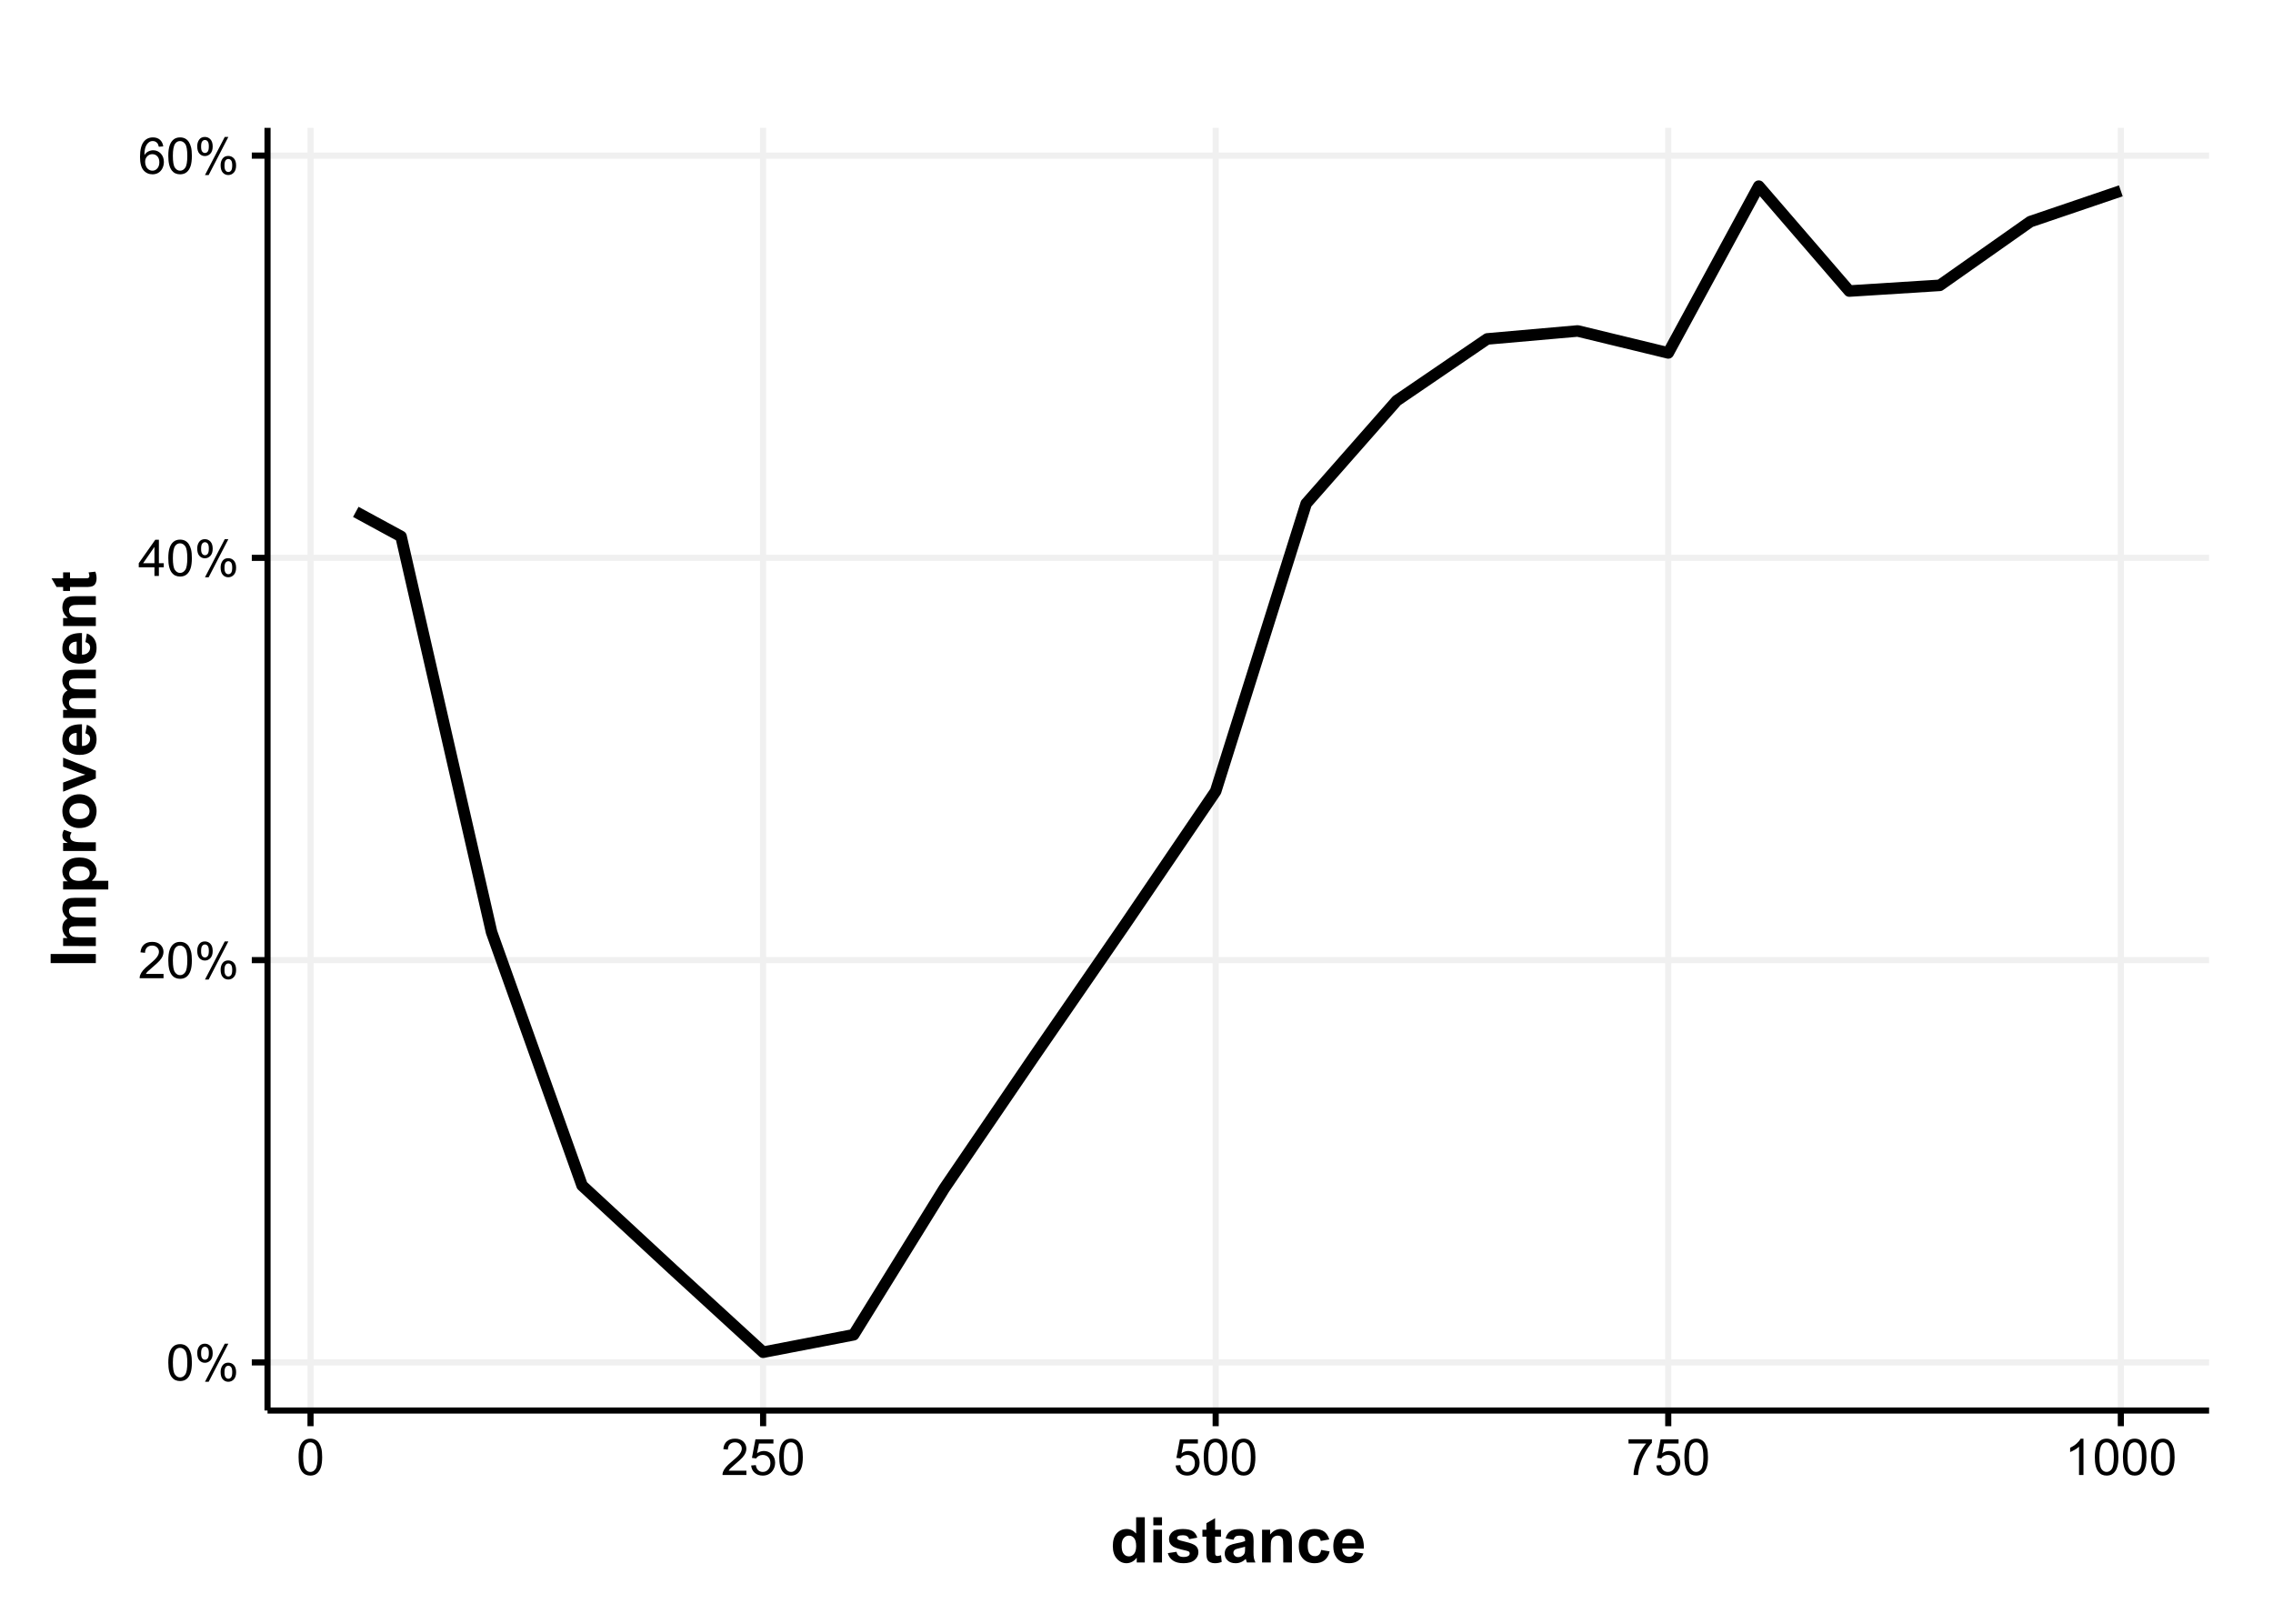
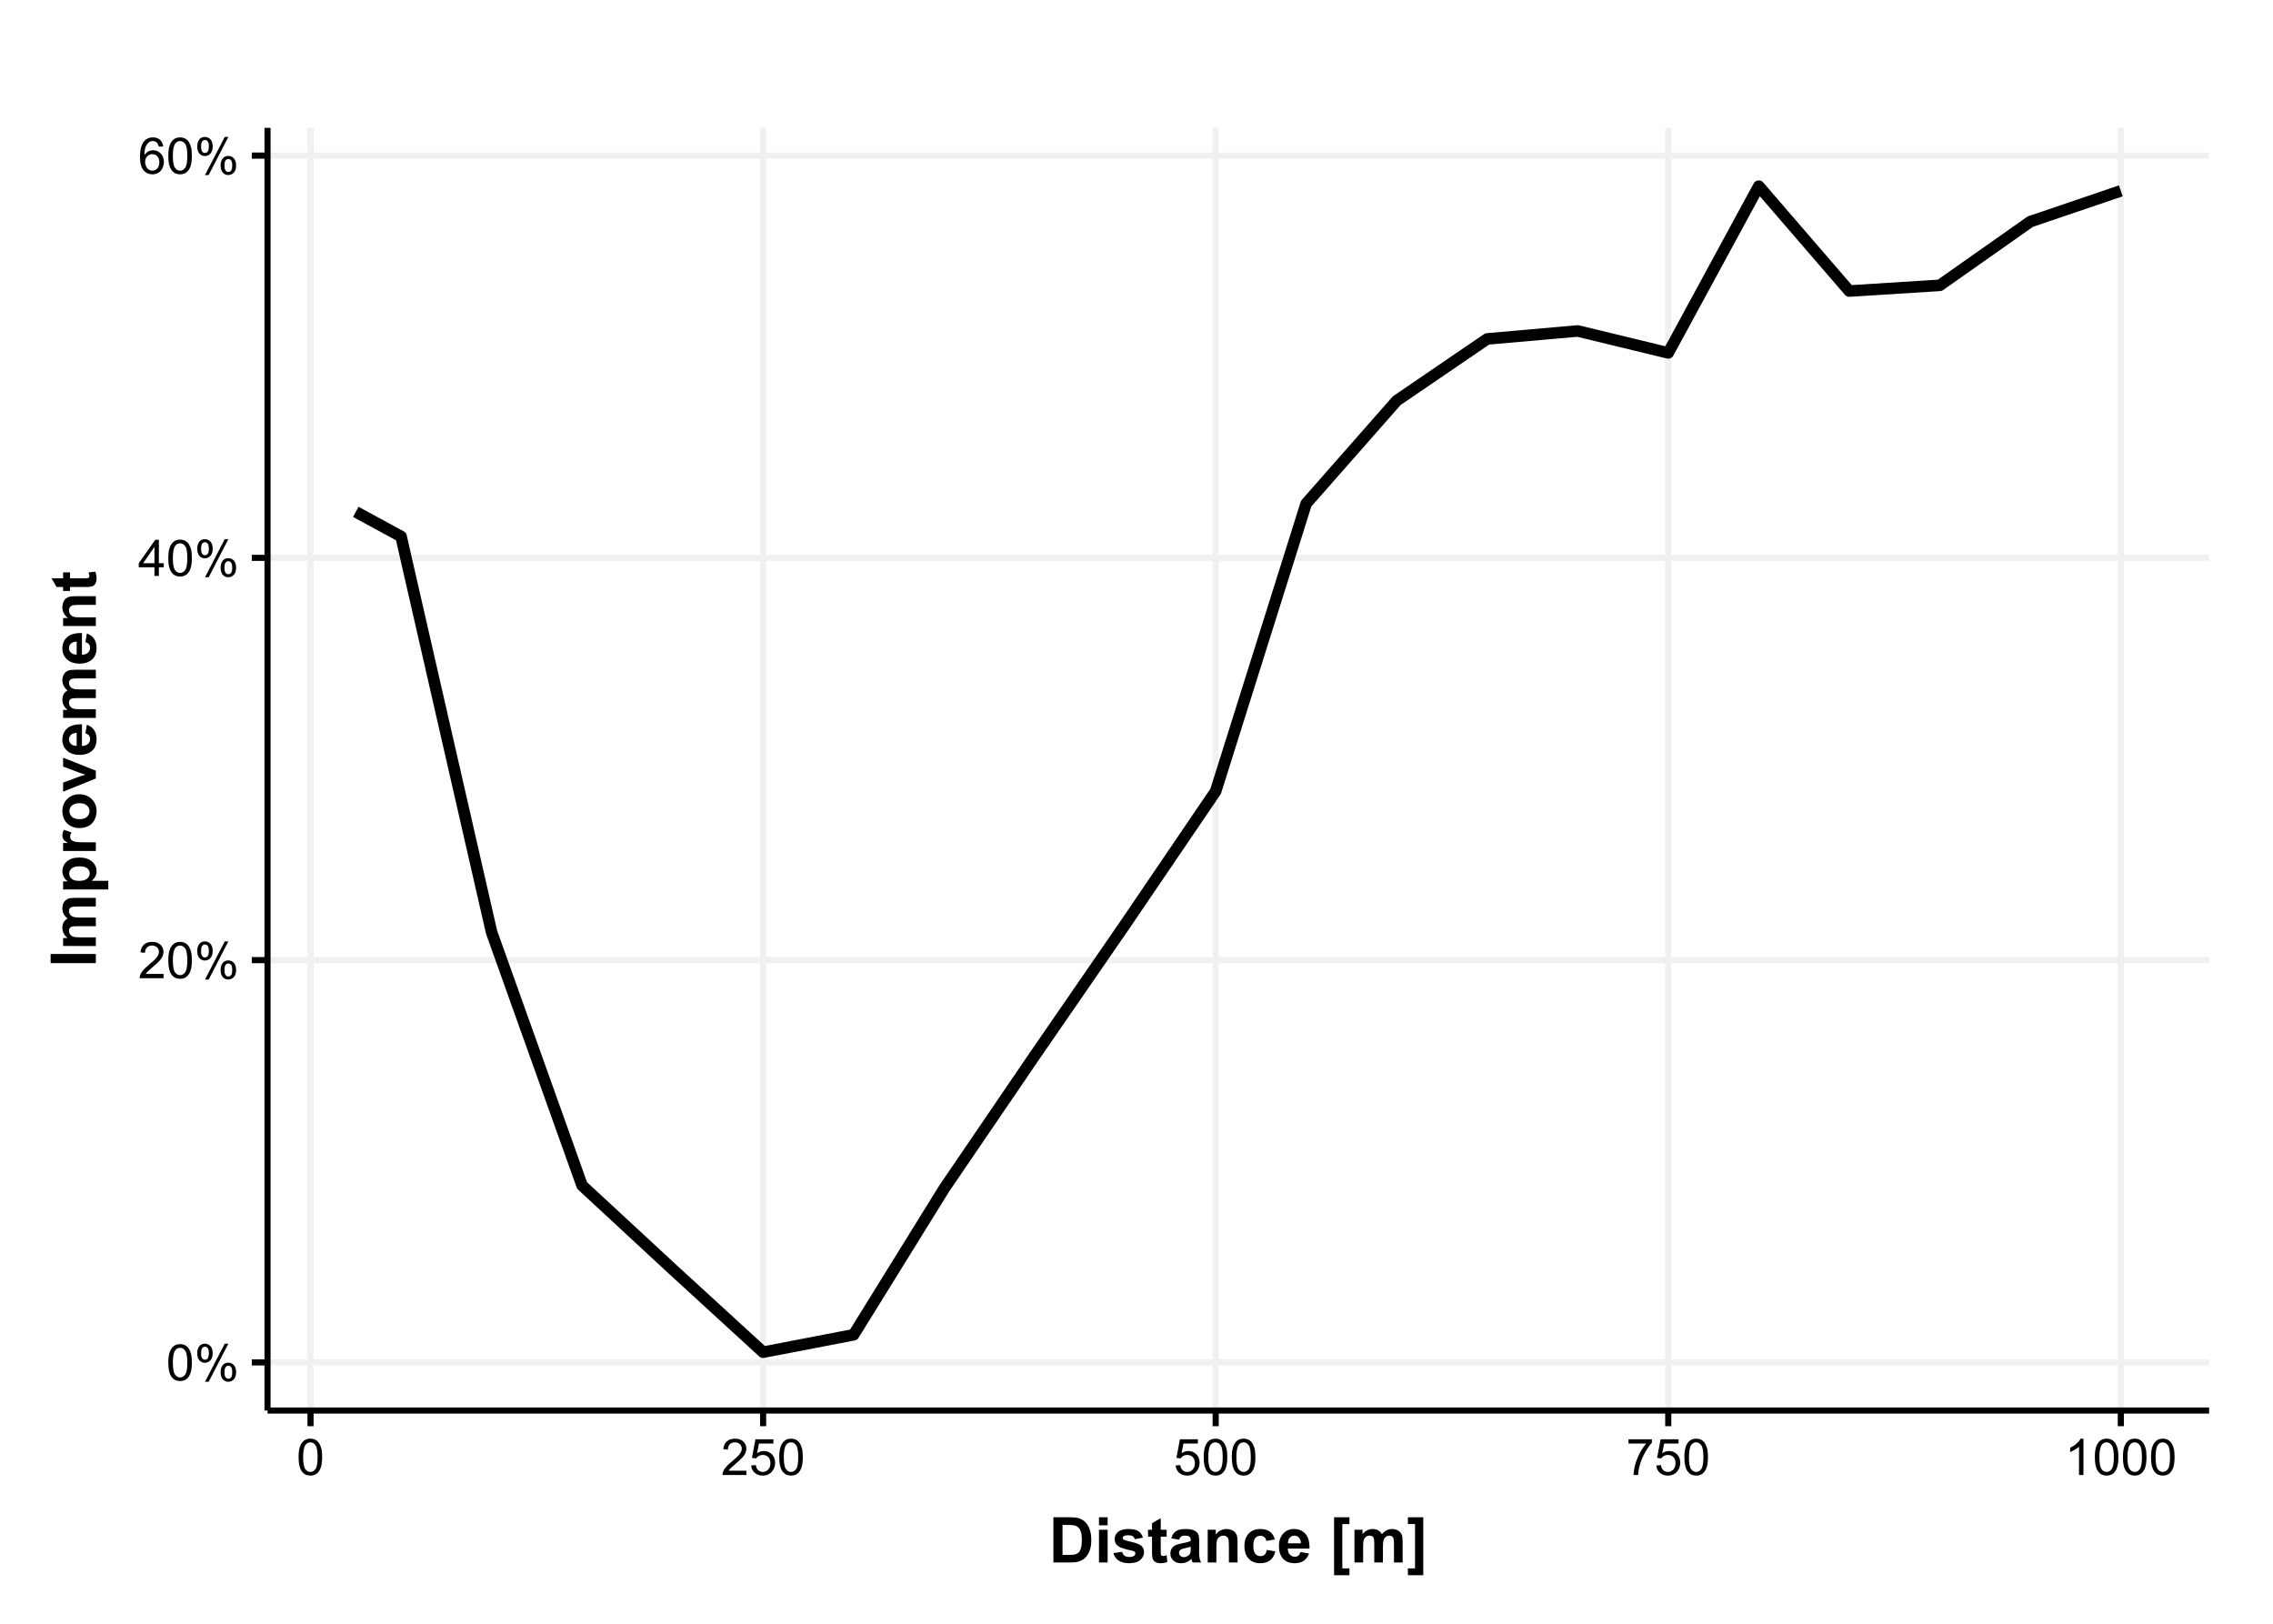
<svg xmlns="http://www.w3.org/2000/svg" xmlns:xlink="http://www.w3.org/1999/xlink" width="504pt" height="360pt" viewBox="0 0 504 360" version="1.1">
  <defs>
    <g>
      <symbol overflow="visible" id="glyph0-0">
        <path style="stroke:none;" d="M 1.398 0 L 1.398 -7 L 7 -7 L 7 0 Z M 1.574 -0.176 L 6.824 -0.176 L 6.824 -6.824 L 1.574 -6.824 Z M 1.574 -0.176 " />
      </symbol>
      <symbol overflow="visible" id="glyph0-1">
        <path style="stroke:none;" d="M 0.465 -3.953 C 0.461 -4.898 0.559 -5.66 0.758 -6.242 C 0.949 -6.816 1.238 -7.262 1.625 -7.578 C 2.008 -7.891 2.492 -8.051 3.078 -8.051 C 3.504 -8.051 3.883 -7.961 4.211 -7.789 C 4.535 -7.613 4.805 -7.363 5.016 -7.039 C 5.227 -6.711 5.391 -6.316 5.512 -5.848 C 5.629 -5.379 5.688 -4.746 5.691 -3.953 C 5.688 -3.012 5.594 -2.254 5.402 -1.676 C 5.207 -1.098 4.918 -0.648 4.535 -0.336 C 4.152 -0.02 3.664 0.133 3.078 0.137 C 2.301 0.133 1.695 -0.141 1.258 -0.695 C 0.727 -1.359 0.461 -2.445 0.465 -3.953 Z M 1.477 -3.953 C 1.477 -2.637 1.629 -1.762 1.938 -1.324 C 2.246 -0.887 2.625 -0.668 3.078 -0.672 C 3.527 -0.668 3.91 -0.887 4.219 -1.328 C 4.523 -1.762 4.676 -2.637 4.68 -3.953 C 4.676 -5.27 4.523 -6.145 4.219 -6.582 C 3.91 -7.012 3.523 -7.23 3.066 -7.234 C 2.613 -7.23 2.254 -7.039 1.984 -6.66 C 1.645 -6.172 1.477 -5.27 1.477 -3.953 Z M 1.477 -3.953 " />
      </symbol>
      <symbol overflow="visible" id="glyph0-2">
        <path style="stroke:none;" d="M 0.652 -6.094 C 0.648 -6.664 0.793 -7.148 1.082 -7.551 C 1.367 -7.949 1.785 -8.148 2.336 -8.152 C 2.836 -8.148 3.25 -7.969 3.582 -7.613 C 3.91 -7.254 4.078 -6.727 4.078 -6.031 C 4.078 -5.352 3.91 -4.832 3.578 -4.465 C 3.242 -4.098 2.832 -3.914 2.348 -3.914 C 1.859 -3.914 1.453 -4.094 1.133 -4.457 C 0.809 -4.816 0.648 -5.363 0.652 -6.094 Z M 2.363 -7.477 C 2.113 -7.477 1.91 -7.367 1.75 -7.156 C 1.586 -6.941 1.504 -6.555 1.508 -5.992 C 1.504 -5.477 1.586 -5.113 1.754 -4.906 C 1.914 -4.695 2.117 -4.594 2.363 -4.594 C 2.605 -4.594 2.812 -4.699 2.977 -4.91 C 3.141 -5.121 3.223 -5.508 3.223 -6.07 C 3.223 -6.586 3.141 -6.949 2.977 -7.16 C 2.812 -7.371 2.605 -7.477 2.363 -7.477 Z M 2.367 0.297 L 6.754 -8.152 L 7.551 -8.152 L 3.184 0.297 Z M 5.836 -1.883 C 5.836 -2.453 5.977 -2.941 6.266 -3.344 C 6.551 -3.738 6.973 -3.938 7.523 -3.941 C 8.027 -3.938 8.441 -3.758 8.773 -3.402 C 9.102 -3.043 9.27 -2.516 9.27 -1.82 C 9.27 -1.141 9.102 -0.617 8.77 -0.254 C 8.434 0.113 8.02 0.293 7.531 0.297 C 7.043 0.293 6.641 0.113 6.32 -0.246 C 5.996 -0.609 5.836 -1.152 5.836 -1.883 Z M 7.551 -3.266 C 7.301 -3.262 7.098 -3.156 6.938 -2.945 C 6.773 -2.73 6.691 -2.344 6.695 -1.781 C 6.691 -1.27 6.773 -0.906 6.941 -0.699 C 7.102 -0.484 7.305 -0.379 7.547 -0.383 C 7.797 -0.379 8.004 -0.484 8.168 -0.699 C 8.328 -0.906 8.406 -1.293 8.41 -1.859 C 8.406 -2.375 8.324 -2.738 8.164 -2.949 C 7.996 -3.156 7.793 -3.262 7.551 -3.266 Z M 7.551 -3.266 " />
      </symbol>
      <symbol overflow="visible" id="glyph0-3">
        <path style="stroke:none;" d="M 5.637 -0.945 L 5.637 0 L 0.34 0 C 0.332 -0.234 0.367 -0.461 0.453 -0.684 C 0.586 -1.043 0.805 -1.398 1.102 -1.75 C 1.398 -2.098 1.828 -2.504 2.391 -2.965 C 3.258 -3.676 3.844 -4.238 4.156 -4.66 C 4.461 -5.074 4.617 -5.473 4.617 -5.848 C 4.617 -6.234 4.477 -6.562 4.195 -6.832 C 3.914 -7.098 3.551 -7.23 3.105 -7.234 C 2.629 -7.23 2.25 -7.09 1.969 -6.809 C 1.684 -6.523 1.539 -6.129 1.535 -5.629 L 0.523 -5.73 C 0.59 -6.484 0.852 -7.059 1.305 -7.457 C 1.754 -7.852 2.363 -8.051 3.129 -8.051 C 3.895 -8.051 4.5 -7.836 4.953 -7.41 C 5.398 -6.98 5.625 -6.453 5.629 -5.824 C 5.625 -5.504 5.559 -5.188 5.43 -4.879 C 5.297 -4.566 5.078 -4.238 4.777 -3.898 C 4.469 -3.555 3.965 -3.086 3.258 -2.488 C 2.668 -1.992 2.289 -1.656 2.121 -1.48 C 1.953 -1.301 1.812 -1.121 1.707 -0.945 Z M 5.637 -0.945 " />
      </symbol>
      <symbol overflow="visible" id="glyph0-4">
        <path style="stroke:none;" d="M 3.621 0 L 3.621 -1.918 L 0.141 -1.918 L 0.141 -2.82 L 3.801 -8.016 L 4.605 -8.016 L 4.605 -2.82 L 5.688 -2.82 L 5.688 -1.918 L 4.605 -1.918 L 4.605 0 Z M 3.621 -2.82 L 3.621 -6.438 L 1.109 -2.82 Z M 3.621 -2.82 " />
      </symbol>
      <symbol overflow="visible" id="glyph0-5">
        <path style="stroke:none;" d="M 5.574 -6.055 L 4.594 -5.977 C 4.504 -6.363 4.379 -6.645 4.223 -6.82 C 3.953 -7.102 3.625 -7.242 3.238 -7.242 C 2.922 -7.242 2.645 -7.152 2.41 -6.977 C 2.098 -6.75 1.855 -6.422 1.676 -5.988 C 1.496 -5.551 1.402 -4.93 1.398 -4.133 C 1.633 -4.492 1.922 -4.762 2.27 -4.938 C 2.609 -5.109 2.969 -5.195 3.348 -5.199 C 4 -5.195 4.559 -4.953 5.023 -4.473 C 5.48 -3.988 5.711 -3.367 5.715 -2.602 C 5.711 -2.098 5.602 -1.629 5.387 -1.199 C 5.168 -0.766 4.871 -0.434 4.492 -0.207 C 4.113 0.023 3.684 0.133 3.203 0.137 C 2.379 0.133 1.711 -0.164 1.195 -0.766 C 0.68 -1.367 0.422 -2.363 0.422 -3.75 C 0.422 -5.297 0.707 -6.422 1.281 -7.133 C 1.777 -7.742 2.449 -8.051 3.297 -8.051 C 3.926 -8.051 4.441 -7.871 4.848 -7.52 C 5.246 -7.16 5.488 -6.672 5.574 -6.055 Z M 1.555 -2.598 C 1.551 -2.254 1.625 -1.93 1.77 -1.625 C 1.91 -1.312 2.109 -1.078 2.371 -0.914 C 2.629 -0.75 2.902 -0.668 3.188 -0.672 C 3.602 -0.668 3.957 -0.836 4.258 -1.176 C 4.555 -1.508 4.703 -1.965 4.707 -2.543 C 4.703 -3.098 4.559 -3.531 4.266 -3.852 C 3.969 -4.168 3.594 -4.328 3.148 -4.332 C 2.703 -4.328 2.328 -4.168 2.02 -3.852 C 1.707 -3.531 1.551 -3.113 1.555 -2.598 Z M 1.555 -2.598 " />
      </symbol>
      <symbol overflow="visible" id="glyph0-6">
        <path style="stroke:none;" d="M 0.465 -2.102 L 1.5 -2.188 C 1.574 -1.68 1.75 -1.301 2.031 -1.051 C 2.309 -0.793 2.645 -0.668 3.039 -0.672 C 3.512 -0.668 3.914 -0.848 4.242 -1.207 C 4.57 -1.566 4.734 -2.039 4.734 -2.629 C 4.734 -3.188 4.574 -3.629 4.262 -3.957 C 3.941 -4.277 3.531 -4.441 3.023 -4.445 C 2.703 -4.441 2.414 -4.371 2.164 -4.23 C 1.906 -4.086 1.707 -3.898 1.562 -3.668 L 0.641 -3.789 L 1.418 -7.906 L 5.402 -7.906 L 5.402 -6.969 L 2.203 -6.969 L 1.773 -4.812 C 2.25 -5.145 2.754 -5.312 3.285 -5.316 C 3.984 -5.312 4.574 -5.07 5.059 -4.586 C 5.535 -4.098 5.777 -3.477 5.781 -2.719 C 5.777 -1.992 5.566 -1.363 5.145 -0.836 C 4.629 -0.188 3.926 0.133 3.039 0.137 C 2.309 0.133 1.715 -0.066 1.254 -0.477 C 0.793 -0.883 0.527 -1.426 0.465 -2.102 Z M 0.465 -2.102 " />
      </symbol>
      <symbol overflow="visible" id="glyph0-7">
        <path style="stroke:none;" d="M 0.531 -6.969 L 0.531 -7.914 L 5.719 -7.914 L 5.719 -7.148 C 5.207 -6.602 4.699 -5.879 4.199 -4.98 C 3.695 -4.082 3.309 -3.156 3.039 -2.203 C 2.84 -1.531 2.715 -0.797 2.664 0 L 1.652 0 C 1.66 -0.629 1.781 -1.391 2.023 -2.285 C 2.258 -3.176 2.598 -4.035 3.043 -4.867 C 3.48 -5.695 3.953 -6.395 4.457 -6.969 Z M 0.531 -6.969 " />
      </symbol>
      <symbol overflow="visible" id="glyph0-8">
        <path style="stroke:none;" d="M 4.172 0 L 3.188 0 L 3.188 -6.273 C 2.949 -6.043 2.637 -5.816 2.254 -5.594 C 1.867 -5.363 1.523 -5.195 1.219 -5.086 L 1.219 -6.039 C 1.77 -6.293 2.25 -6.605 2.664 -6.977 C 3.074 -7.344 3.367 -7.703 3.539 -8.051 L 4.172 -8.051 Z M 4.172 0 " />
      </symbol>
      <symbol overflow="visible" id="glyph1-0">
        <path style="stroke:none;" d="M 1.75 0 L 1.75 -8.75 L 8.75 -8.75 L 8.75 0 Z M 1.969 -0.219 L 8.531 -0.219 L 8.531 -8.531 L 1.969 -8.531 Z M 1.969 -0.219 " />
      </symbol>
      <symbol overflow="visible" id="glyph1-1">
-         <path style="stroke:none;" d="M 7.664 0 L 5.879 0 L 5.879 -1.066 C 5.578 -0.652 5.23 -0.344 4.828 -0.141 C 4.426 0.062 4.02 0.164 3.609 0.164 C 2.773 0.164 2.059 -0.172 1.465 -0.844 C 0.871 -1.516 0.574 -2.453 0.574 -3.656 C 0.574 -4.887 0.863 -5.82 1.441 -6.461 C 2.02 -7.098 2.75 -7.418 3.637 -7.422 C 4.445 -7.418 5.148 -7.082 5.742 -6.414 L 5.742 -10.023 L 7.664 -10.023 Z M 2.535 -3.789 C 2.531 -3.012 2.641 -2.449 2.859 -2.105 C 3.164 -1.598 3.594 -1.348 4.156 -1.352 C 4.594 -1.348 4.973 -1.535 5.285 -1.914 C 5.594 -2.289 5.746 -2.852 5.75 -3.602 C 5.746 -4.434 5.598 -5.035 5.297 -5.402 C 4.996 -5.77 4.609 -5.953 4.141 -5.953 C 3.684 -5.953 3.301 -5.77 2.996 -5.41 C 2.684 -5.043 2.531 -4.504 2.535 -3.789 Z M 2.535 -3.789 " />
+         <path style="stroke:none;" d="M 1.012 -10.023 L 4.711 -10.023 C 5.543 -10.02 6.176 -9.953 6.617 -9.828 C 7.203 -9.652 7.707 -9.348 8.129 -8.906 C 8.543 -8.461 8.863 -7.918 9.086 -7.281 C 9.301 -6.641 9.41 -5.852 9.414 -4.914 C 9.41 -4.09 9.309 -3.379 9.105 -2.781 C 8.855 -2.051 8.496 -1.461 8.031 -1.012 C 7.68 -0.668 7.207 -0.402 6.609 -0.211 C 6.164 -0.07 5.566 0 4.82 0 L 1.012 0 Z M 3.035 -8.328 L 3.035 -1.688 L 4.547 -1.688 C 5.109 -1.688 5.516 -1.719 5.77 -1.785 C 6.094 -1.863 6.367 -2 6.586 -2.199 C 6.801 -2.395 6.977 -2.719 7.113 -3.168 C 7.25 -3.617 7.316 -4.23 7.32 -5.004 C 7.316 -5.777 7.25 -6.371 7.113 -6.785 C 6.977 -7.199 6.785 -7.523 6.539 -7.758 C 6.293 -7.992 5.98 -8.148 5.605 -8.23 C 5.32 -8.293 4.766 -8.324 3.945 -8.328 Z M 3.035 -8.328 " />
      </symbol>
      <symbol overflow="visible" id="glyph1-2">
        <path style="stroke:none;" d="M 1.004 -8.242 L 1.004 -10.023 L 2.926 -10.023 L 2.926 -8.242 Z M 1.004 0 L 1.004 -7.258 L 2.926 -7.258 L 2.926 0 Z M 1.004 0 " />
      </symbol>
      <symbol overflow="visible" id="glyph1-3">
        <path style="stroke:none;" d="M 0.328 -2.07 L 2.258 -2.367 C 2.336 -1.992 2.504 -1.707 2.754 -1.512 C 3.004 -1.316 3.355 -1.219 3.809 -1.223 C 4.305 -1.219 4.676 -1.309 4.93 -1.496 C 5.094 -1.621 5.18 -1.793 5.18 -2.008 C 5.18 -2.152 5.133 -2.273 5.047 -2.371 C 4.945 -2.461 4.73 -2.547 4.402 -2.625 C 2.848 -2.965 1.867 -3.277 1.457 -3.562 C 0.879 -3.953 0.59 -4.496 0.594 -5.195 C 0.59 -5.824 0.84 -6.352 1.34 -6.781 C 1.836 -7.203 2.605 -7.418 3.648 -7.422 C 4.641 -7.418 5.379 -7.258 5.863 -6.938 C 6.344 -6.613 6.676 -6.133 6.863 -5.504 L 5.051 -5.168 C 4.973 -5.449 4.824 -5.664 4.609 -5.816 C 4.391 -5.965 4.082 -6.039 3.684 -6.043 C 3.176 -6.039 2.812 -5.969 2.598 -5.832 C 2.449 -5.727 2.379 -5.598 2.379 -5.441 C 2.379 -5.301 2.441 -5.184 2.57 -5.094 C 2.738 -4.961 3.336 -4.781 4.363 -4.551 C 5.383 -4.316 6.098 -4.031 6.508 -3.699 C 6.906 -3.355 7.105 -2.879 7.109 -2.27 C 7.105 -1.602 6.828 -1.031 6.273 -0.555 C 5.715 -0.074 4.895 0.164 3.809 0.164 C 2.816 0.164 2.031 -0.035 1.457 -0.438 C 0.879 -0.836 0.504 -1.379 0.328 -2.07 Z M 0.328 -2.07 " />
      </symbol>
      <symbol overflow="visible" id="glyph1-4">
        <path style="stroke:none;" d="M 4.336 -7.258 L 4.336 -5.727 L 3.023 -5.727 L 3.023 -2.805 C 3.023 -2.207 3.035 -1.859 3.059 -1.766 C 3.082 -1.664 3.137 -1.586 3.23 -1.523 C 3.316 -1.461 3.426 -1.43 3.555 -1.43 C 3.73 -1.43 3.988 -1.488 4.328 -1.613 L 4.492 -0.125 C 4.043 0.07 3.535 0.164 2.973 0.164 C 2.621 0.164 2.309 0.109 2.035 -0.008 C 1.754 -0.121 1.551 -0.273 1.426 -0.461 C 1.293 -0.645 1.203 -0.895 1.156 -1.211 C 1.109 -1.434 1.09 -1.883 1.094 -2.562 L 1.094 -5.727 L 0.211 -5.727 L 0.211 -7.258 L 1.094 -7.258 L 1.094 -8.703 L 3.023 -9.824 L 3.023 -7.258 Z M 4.336 -7.258 " />
      </symbol>
      <symbol overflow="visible" id="glyph1-5">
        <path style="stroke:none;" d="M 2.441 -5.047 L 0.695 -5.359 C 0.891 -6.059 1.227 -6.578 1.707 -6.918 C 2.184 -7.25 2.898 -7.418 3.844 -7.422 C 4.695 -7.418 5.332 -7.316 5.754 -7.117 C 6.172 -6.914 6.465 -6.656 6.641 -6.348 C 6.809 -6.031 6.895 -5.461 6.898 -4.629 L 6.875 -2.387 C 6.871 -1.746 6.902 -1.277 6.969 -0.973 C 7.027 -0.668 7.145 -0.344 7.312 0 L 5.414 0 C 5.363 -0.125 5.301 -0.312 5.23 -0.566 C 5.195 -0.68 5.172 -0.754 5.16 -0.793 C 4.828 -0.469 4.477 -0.23 4.105 -0.074 C 3.73 0.086 3.332 0.164 2.914 0.164 C 2.16 0.164 1.57 -0.039 1.145 -0.445 C 0.711 -0.852 0.496 -1.363 0.5 -1.984 C 0.496 -2.391 0.594 -2.754 0.793 -3.078 C 0.984 -3.398 1.262 -3.645 1.617 -3.816 C 1.969 -3.984 2.477 -4.137 3.145 -4.266 C 4.039 -4.434 4.66 -4.59 5.012 -4.738 L 5.012 -4.93 C 5.008 -5.297 4.918 -5.562 4.738 -5.719 C 4.555 -5.875 4.211 -5.953 3.703 -5.953 C 3.359 -5.953 3.09 -5.883 2.902 -5.75 C 2.707 -5.613 2.555 -5.379 2.441 -5.047 Z M 5.012 -3.484 C 4.762 -3.402 4.371 -3.305 3.84 -3.191 C 3.305 -3.078 2.957 -2.969 2.797 -2.859 C 2.543 -2.68 2.418 -2.453 2.422 -2.18 C 2.418 -1.91 2.52 -1.676 2.723 -1.48 C 2.922 -1.281 3.176 -1.184 3.484 -1.188 C 3.832 -1.184 4.164 -1.297 4.477 -1.531 C 4.711 -1.699 4.863 -1.914 4.938 -2.168 C 4.984 -2.332 5.008 -2.641 5.012 -3.102 Z M 5.012 -3.484 " />
      </symbol>
      <symbol overflow="visible" id="glyph1-6">
        <path style="stroke:none;" d="M 7.609 0 L 5.688 0 L 5.688 -3.703 C 5.684 -4.488 5.641 -4.996 5.562 -5.227 C 5.477 -5.453 5.344 -5.629 5.164 -5.762 C 4.977 -5.887 4.758 -5.953 4.5 -5.953 C 4.164 -5.953 3.863 -5.859 3.602 -5.68 C 3.336 -5.492 3.156 -5.25 3.059 -4.953 C 2.961 -4.648 2.91 -4.094 2.914 -3.289 L 2.914 0 L 0.992 0 L 0.992 -7.258 L 2.773 -7.258 L 2.773 -6.195 C 3.406 -7.008 4.207 -7.418 5.168 -7.422 C 5.59 -7.418 5.977 -7.34 6.328 -7.191 C 6.68 -7.035 6.945 -6.844 7.125 -6.609 C 7.305 -6.371 7.43 -6.102 7.504 -5.801 C 7.57 -5.5 7.605 -5.07 7.609 -4.512 Z M 7.609 0 " />
      </symbol>
      <symbol overflow="visible" id="glyph1-7">
        <path style="stroke:none;" d="M 7.336 -5.113 L 5.441 -4.773 C 5.375 -5.148 5.23 -5.434 5.004 -5.625 C 4.777 -5.816 4.484 -5.91 4.129 -5.914 C 3.648 -5.91 3.266 -5.746 2.98 -5.418 C 2.695 -5.086 2.555 -4.531 2.555 -3.758 C 2.555 -2.895 2.699 -2.289 2.988 -1.934 C 3.277 -1.578 3.664 -1.398 4.156 -1.402 C 4.516 -1.398 4.816 -1.504 5.051 -1.711 C 5.281 -1.918 5.445 -2.273 5.543 -2.781 L 7.43 -2.461 C 7.234 -1.594 6.855 -0.938 6.301 -0.5 C 5.742 -0.055 5 0.164 4.066 0.164 C 3.004 0.164 2.156 -0.168 1.527 -0.84 C 0.895 -1.504 0.578 -2.434 0.582 -3.625 C 0.578 -4.82 0.895 -5.754 1.531 -6.422 C 2.16 -7.086 3.02 -7.418 4.102 -7.422 C 4.984 -7.418 5.688 -7.227 6.211 -6.852 C 6.73 -6.469 7.105 -5.891 7.336 -5.113 Z M 7.336 -5.113 " />
      </symbol>
      <symbol overflow="visible" id="glyph1-8">
        <path style="stroke:none;" d="M 5.211 -2.312 L 7.125 -1.988 C 6.875 -1.285 6.484 -0.754 5.957 -0.387 C 5.422 -0.02 4.758 0.164 3.965 0.164 C 2.699 0.164 1.766 -0.246 1.164 -1.074 C 0.684 -1.73 0.445 -2.566 0.445 -3.574 C 0.445 -4.777 0.758 -5.719 1.387 -6.398 C 2.016 -7.078 2.812 -7.418 3.773 -7.422 C 4.852 -7.418 5.703 -7.062 6.328 -6.352 C 6.953 -5.641 7.25 -4.547 7.227 -3.078 L 2.414 -3.078 C 2.426 -2.504 2.578 -2.062 2.875 -1.746 C 3.168 -1.43 3.539 -1.27 3.984 -1.273 C 4.285 -1.27 4.535 -1.352 4.742 -1.52 C 4.945 -1.68 5.102 -1.945 5.211 -2.312 Z M 5.32 -4.25 C 5.305 -4.805 5.16 -5.23 4.887 -5.52 C 4.613 -5.809 4.281 -5.953 3.891 -5.953 C 3.469 -5.953 3.121 -5.801 2.852 -5.496 C 2.574 -5.191 2.438 -4.773 2.445 -4.25 Z M 5.32 -4.25 " />
+       </symbol>
+       <symbol overflow="visible" id="glyph1-9">
+         <path style="stroke:none;" d="" />
+       </symbol>
+       <symbol overflow="visible" id="glyph1-10">
+         <path style="stroke:none;" d="M 1 2.824 L 1 -10.023 L 4.402 -10.023 L 4.402 -8.512 L 2.824 -8.512 L 2.824 1.312 L 4.402 1.312 L 4.402 2.824 Z M 1 2.824 " />
+       </symbol>
+       <symbol overflow="visible" id="glyph1-11">
+         <path style="stroke:none;" d="M 0.859 -7.258 L 2.633 -7.258 L 2.633 -6.27 C 3.262 -7.035 4.016 -7.418 4.895 -7.422 C 5.355 -7.418 5.762 -7.324 6.105 -7.137 C 6.445 -6.945 6.723 -6.656 6.945 -6.27 C 7.258 -6.656 7.602 -6.945 7.977 -7.137 C 8.344 -7.324 8.738 -7.418 9.16 -7.422 C 9.691 -7.418 10.145 -7.309 10.512 -7.098 C 10.879 -6.879 11.152 -6.562 11.34 -6.145 C 11.469 -5.832 11.535 -5.332 11.539 -4.641 L 11.539 0 L 9.617 0 L 9.617 -4.148 C 9.613 -4.867 9.551 -5.332 9.422 -5.543 C 9.242 -5.816 8.969 -5.953 8.602 -5.953 C 8.328 -5.953 8.074 -5.871 7.84 -5.707 C 7.602 -5.543 7.43 -5.301 7.328 -4.984 C 7.223 -4.668 7.172 -4.168 7.172 -3.484 L 7.172 0 L 5.25 0 L 5.25 -3.977 C 5.25 -4.684 5.215 -5.141 5.148 -5.344 C 5.078 -5.547 4.973 -5.699 4.828 -5.801 C 4.684 -5.902 4.488 -5.953 4.246 -5.953 C 3.945 -5.953 3.68 -5.871 3.445 -5.715 C 3.207 -5.551 3.035 -5.32 2.934 -5.023 C 2.828 -4.719 2.777 -4.223 2.781 -3.527 L 2.781 0 L 0.859 0 Z M 0.859 -7.258 " />
+       </symbol>
+       <symbol overflow="visible" id="glyph1-12">
+         <path style="stroke:none;" d="M 3.664 -10.023 L 3.664 2.824 L 0.258 2.824 L 0.258 1.312 L 1.84 1.312 L 1.84 -8.523 L 0.258 -8.523 L 0.258 -10.023 Z M 3.664 -10.023 " />
      </symbol>
      <symbol overflow="visible" id="glyph2-0">
        <path style="stroke:none;" d="M 0 -1.75 L -8.75 -1.75 L -8.75 -8.75 L 0 -8.75 Z M -0.219 -1.969 L -0.219 -8.531 L -8.531 -8.531 L -8.531 -1.969 Z M -0.219 -1.969 " />
      </symbol>
      <symbol overflow="visible" id="glyph2-1">
        <path style="stroke:none;" d="M 0 -0.957 L -10.023 -0.957 L -10.023 -2.98 L 0 -2.98 Z M 0 -0.957 " />
      </symbol>
      <symbol overflow="visible" id="glyph2-2">
        <path style="stroke:none;" d="M -7.258 -0.863 L -7.258 -2.633 L -6.27 -2.633 C -7.035 -3.262 -7.418 -4.016 -7.422 -4.895 C -7.418 -5.355 -7.324 -5.762 -7.137 -6.105 C -6.945 -6.445 -6.656 -6.723 -6.27 -6.945 C -6.652 -7.258 -6.938 -7.602 -7.133 -7.977 C -7.32 -8.344 -7.418 -8.738 -7.422 -9.16 C -7.418 -9.691 -7.309 -10.145 -7.098 -10.512 C -6.879 -10.879 -6.562 -11.152 -6.145 -11.34 C -5.832 -11.469 -5.332 -11.535 -4.641 -11.539 L 0 -11.539 L 0 -9.617 L -4.148 -9.617 C -4.867 -9.613 -5.332 -9.551 -5.543 -9.422 C -5.816 -9.242 -5.953 -8.969 -5.953 -8.602 C -5.953 -8.328 -5.871 -8.074 -5.707 -7.84 C -5.543 -7.602 -5.301 -7.43 -4.984 -7.328 C -4.668 -7.223 -4.168 -7.172 -3.484 -7.172 L 0 -7.172 L 0 -5.25 L -3.977 -5.25 C -4.684 -5.25 -5.141 -5.215 -5.344 -5.148 C -5.547 -5.078 -5.699 -4.973 -5.801 -4.828 C -5.902 -4.684 -5.953 -4.488 -5.953 -4.246 C -5.953 -3.945 -5.871 -3.68 -5.715 -3.445 C -5.551 -3.207 -5.32 -3.035 -5.023 -2.934 C -4.719 -2.828 -4.223 -2.777 -3.527 -2.781 L 0 -2.781 L 0 -0.859 Z M -7.258 -0.863 " />
      </symbol>
      <symbol overflow="visible" id="glyph2-3">
        <path style="stroke:none;" d="M -7.258 -0.949 L -7.258 -2.742 L -6.195 -2.742 C -6.555 -2.973 -6.852 -3.285 -7.082 -3.684 C -7.305 -4.078 -7.418 -4.52 -7.422 -5.004 C -7.418 -5.848 -7.086 -6.562 -6.43 -7.148 C -5.766 -7.734 -4.848 -8.027 -3.672 -8.031 C -2.457 -8.027 -1.516 -7.73 -0.844 -7.141 C -0.172 -6.547 0.164 -5.832 0.164 -4.992 C 0.164 -4.59 0.086 -4.223 -0.074 -3.898 C -0.23 -3.57 -0.504 -3.23 -0.895 -2.871 L 2.762 -2.871 L 2.762 -0.949 Z M -3.754 -2.852 C -2.938 -2.848 -2.336 -3.008 -1.945 -3.336 C -1.555 -3.656 -1.359 -4.051 -1.359 -4.52 C -1.359 -4.961 -1.535 -5.332 -1.895 -5.633 C -2.25 -5.926 -2.84 -6.074 -3.656 -6.078 C -4.414 -6.074 -4.977 -5.922 -5.352 -5.617 C -5.719 -5.309 -5.906 -4.93 -5.906 -4.484 C -5.906 -4.012 -5.723 -3.625 -5.363 -3.316 C -4.996 -3.004 -4.461 -2.848 -3.754 -2.852 Z M -3.754 -2.852 " />
      </symbol>
      <symbol overflow="visible" id="glyph2-4">
        <path style="stroke:none;" d="M 0 -2.844 L 0 -0.922 L -7.258 -0.922 L -7.258 -2.707 L -6.227 -2.707 C -6.715 -3.012 -7.035 -3.285 -7.191 -3.531 C -7.34 -3.773 -7.418 -4.051 -7.422 -4.363 C -7.418 -4.797 -7.297 -5.219 -7.062 -5.625 L -5.387 -5.031 C -5.594 -4.707 -5.699 -4.406 -5.703 -4.129 C -5.699 -3.859 -5.625 -3.633 -5.48 -3.445 C -5.328 -3.258 -5.062 -3.109 -4.676 -3.004 C -4.285 -2.895 -3.473 -2.84 -2.242 -2.844 Z M 0 -2.844 " />
      </symbol>
      <symbol overflow="visible" id="glyph2-5">
        <path style="stroke:none;" d="M -3.734 -0.562 C -4.367 -0.562 -4.984 -0.719 -5.582 -1.031 C -6.18 -1.344 -6.637 -1.789 -6.949 -2.367 C -7.262 -2.945 -7.418 -3.59 -7.422 -4.301 C -7.418 -5.398 -7.062 -6.297 -6.352 -7 C -5.641 -7.699 -4.738 -8.051 -3.648 -8.055 C -2.551 -8.051 -1.641 -7.695 -0.918 -6.988 C -0.195 -6.277 0.164 -5.387 0.164 -4.312 C 0.164 -3.648 0.016 -3.012 -0.285 -2.41 C -0.586 -1.801 -1.027 -1.344 -1.609 -1.031 C -2.188 -0.719 -2.895 -0.562 -3.734 -0.562 Z M -3.629 -2.531 C -2.906 -2.531 -2.355 -2.699 -1.977 -3.043 C -1.59 -3.379 -1.398 -3.801 -1.402 -4.305 C -1.398 -4.805 -1.59 -5.227 -1.977 -5.566 C -2.355 -5.906 -2.914 -6.074 -3.645 -6.078 C -4.355 -6.074 -4.902 -5.906 -5.285 -5.566 C -5.668 -5.227 -5.859 -4.805 -5.859 -4.305 C -5.859 -3.801 -5.668 -3.379 -5.285 -3.043 C -4.902 -2.699 -4.348 -2.531 -3.629 -2.531 Z M -3.629 -2.531 " />
      </symbol>
      <symbol overflow="visible" id="glyph2-6">
        <path style="stroke:none;" d="M 0 -3 L -7.258 -0.074 L -7.258 -2.094 L -3.555 -3.461 L -2.316 -3.855 C -2.629 -3.957 -2.836 -4.023 -2.938 -4.055 C -3.141 -4.117 -3.348 -4.184 -3.555 -4.258 L -7.258 -5.641 L -7.258 -7.617 L 0 -4.73 Z M 0 -3 " />
      </symbol>
      <symbol overflow="visible" id="glyph2-7">
        <path style="stroke:none;" d="M -2.309 -5.211 L -1.988 -7.125 C -1.285 -6.875 -0.754 -6.484 -0.387 -5.957 C -0.02 -5.422 0.164 -4.758 0.164 -3.965 C 0.164 -2.699 -0.246 -1.766 -1.074 -1.164 C -1.73 -0.684 -2.566 -0.445 -3.574 -0.445 C -4.777 -0.445 -5.719 -0.758 -6.398 -1.387 C -7.078 -2.016 -7.418 -2.812 -7.422 -3.773 C -7.418 -4.852 -7.062 -5.703 -6.352 -6.328 C -5.641 -6.953 -4.547 -7.25 -3.074 -7.227 L -3.078 -2.414 C -2.504 -2.426 -2.062 -2.578 -1.746 -2.875 C -1.426 -3.168 -1.266 -3.539 -1.27 -3.984 C -1.266 -4.285 -1.348 -4.535 -1.516 -4.742 C -1.676 -4.945 -1.941 -5.102 -2.309 -5.211 Z M -4.25 -5.32 C -4.805 -5.305 -5.23 -5.16 -5.52 -4.887 C -5.809 -4.613 -5.953 -4.281 -5.953 -3.891 C -5.953 -3.469 -5.801 -3.121 -5.496 -2.852 C -5.191 -2.574 -4.773 -2.441 -4.25 -2.449 Z M -4.25 -5.32 " />
      </symbol>
      <symbol overflow="visible" id="glyph2-8">
        <path style="stroke:none;" d="M 0 -7.609 L 0 -5.688 L -3.703 -5.688 C -4.488 -5.684 -4.996 -5.641 -5.227 -5.562 C -5.453 -5.477 -5.629 -5.344 -5.762 -5.164 C -5.887 -4.977 -5.953 -4.758 -5.953 -4.5 C -5.953 -4.164 -5.859 -3.863 -5.68 -3.602 C -5.492 -3.336 -5.25 -3.156 -4.953 -3.059 C -4.648 -2.961 -4.094 -2.91 -3.289 -2.914 L 0 -2.914 L 0 -0.992 L -7.258 -0.992 L -7.258 -2.777 L -6.195 -2.777 C -7.008 -3.41 -7.418 -4.207 -7.422 -5.168 C -7.418 -5.59 -7.34 -5.977 -7.191 -6.328 C -7.035 -6.68 -6.844 -6.945 -6.609 -7.125 C -6.371 -7.305 -6.102 -7.43 -5.801 -7.504 C -5.5 -7.57 -5.07 -7.605 -4.512 -7.609 Z M 0 -7.609 " />
      </symbol>
      <symbol overflow="visible" id="glyph2-9">
        <path style="stroke:none;" d="M -7.258 -4.336 L -5.727 -4.336 L -5.727 -3.023 L -2.805 -3.023 C -2.207 -3.023 -1.859 -3.035 -1.766 -3.059 C -1.664 -3.082 -1.586 -3.137 -1.523 -3.23 C -1.461 -3.316 -1.43 -3.426 -1.43 -3.555 C -1.43 -3.73 -1.488 -3.988 -1.613 -4.328 L -0.121 -4.492 C 0.07 -4.043 0.164 -3.535 0.164 -2.973 C 0.164 -2.621 0.109 -2.309 -0.008 -2.035 C -0.121 -1.754 -0.273 -1.551 -0.461 -1.426 C -0.645 -1.293 -0.895 -1.203 -1.211 -1.156 C -1.434 -1.109 -1.883 -1.09 -2.562 -1.094 L -5.727 -1.094 L -5.727 -0.211 L -7.258 -0.211 L -7.258 -1.094 L -8.703 -1.094 L -9.824 -3.023 L -7.258 -3.023 Z M -7.258 -4.336 " />
      </symbol>
    </g>
    <clipPath id="clip1">
      <path d="M 59.32 28.348 L 489.828 28.348 L 489.828 312.723 L 59.32 312.723 Z M 59.32 28.348 " />
    </clipPath>
    <clipPath id="clip2">
      <path d="M 59.32 301 L 489.828 301 L 489.828 303 L 59.32 303 Z M 59.32 301 " />
    </clipPath>
    <clipPath id="clip3">
      <path d="M 59.32 212 L 489.828 212 L 489.828 214 L 59.32 214 Z M 59.32 212 " />
    </clipPath>
    <clipPath id="clip4">
      <path d="M 59.32 123 L 489.828 123 L 489.828 125 L 59.32 125 Z M 59.32 123 " />
    </clipPath>
    <clipPath id="clip5">
      <path d="M 59.32 33 L 489.828 33 L 489.828 36 L 59.32 36 Z M 59.32 33 " />
    </clipPath>
    <clipPath id="clip6">
      <path d="M 68 28.348 L 70 28.348 L 70 312.723 L 68 312.723 Z M 68 28.348 " />
    </clipPath>
    <clipPath id="clip7">
      <path d="M 168 28.348 L 170 28.348 L 170 312.723 L 168 312.723 Z M 168 28.348 " />
    </clipPath>
    <clipPath id="clip8">
      <path d="M 268 28.348 L 271 28.348 L 271 312.723 L 268 312.723 Z M 268 28.348 " />
    </clipPath>
    <clipPath id="clip9">
      <path d="M 369 28.348 L 371 28.348 L 371 312.723 L 369 312.723 Z M 369 28.348 " />
    </clipPath>
    <clipPath id="clip10">
      <path d="M 469 28.348 L 471 28.348 L 471 312.723 L 469 312.723 Z M 469 28.348 " />
    </clipPath>
  </defs>
  <g id="surface4">
    <rect x="0" y="0" width="504" height="360" style="fill:rgb(100%,100%,100%);fill-opacity:1;stroke:none;" />
    <rect x="0" y="0" width="504" height="360" style="fill:rgb(100%,100%,100%);fill-opacity:1;stroke:none;" />
    <g clip-path="url(#clip1)" clip-rule="nonzero">
      <path style=" stroke:none;fill-rule:nonzero;fill:rgb(100%,100%,100%);fill-opacity:1;" d="M 59.32 312.723 L 489.828 312.723 L 489.828 28.348 L 59.32 28.348 Z M 59.32 312.723 " />
    </g>
    <g clip-path="url(#clip2)" clip-rule="nonzero">
      <path style="fill:none;stroke-width:1.358;stroke-linecap:butt;stroke-linejoin:round;stroke:rgb(94.118%,94.118%,94.118%);stroke-opacity:1;stroke-miterlimit:10;" d="M 59.32 302.051 L 489.828 302.051 " />
    </g>
    <g clip-path="url(#clip3)" clip-rule="nonzero">
      <path style="fill:none;stroke-width:1.358;stroke-linecap:butt;stroke-linejoin:round;stroke:rgb(94.118%,94.118%,94.118%);stroke-opacity:1;stroke-miterlimit:10;" d="M 59.32 212.867 L 489.828 212.867 " />
    </g>
    <g clip-path="url(#clip4)" clip-rule="nonzero">
      <path style="fill:none;stroke-width:1.358;stroke-linecap:butt;stroke-linejoin:round;stroke:rgb(94.118%,94.118%,94.118%);stroke-opacity:1;stroke-miterlimit:10;" d="M 59.32 123.684 L 489.828 123.684 " />
    </g>
    <g clip-path="url(#clip5)" clip-rule="nonzero">
      <path style="fill:none;stroke-width:1.358;stroke-linecap:butt;stroke-linejoin:round;stroke:rgb(94.118%,94.118%,94.118%);stroke-opacity:1;stroke-miterlimit:10;" d="M 59.32 34.5 L 489.828 34.5 " />
    </g>
    <g clip-path="url(#clip6)" clip-rule="nonzero">
      <path style="fill:none;stroke-width:1.358;stroke-linecap:butt;stroke-linejoin:round;stroke:rgb(94.118%,94.118%,94.118%);stroke-opacity:1;stroke-miterlimit:10;" d="M 68.855 312.723 L 68.855 28.348 " />
    </g>
    <g clip-path="url(#clip7)" clip-rule="nonzero">
      <path style="fill:none;stroke-width:1.358;stroke-linecap:butt;stroke-linejoin:round;stroke:rgb(94.118%,94.118%,94.118%);stroke-opacity:1;stroke-miterlimit:10;" d="M 169.207 312.723 L 169.207 28.348 " />
    </g>
    <g clip-path="url(#clip8)" clip-rule="nonzero">
      <path style="fill:none;stroke-width:1.358;stroke-linecap:butt;stroke-linejoin:round;stroke:rgb(94.118%,94.118%,94.118%);stroke-opacity:1;stroke-miterlimit:10;" d="M 269.555 312.723 L 269.555 28.348 " />
    </g>
    <g clip-path="url(#clip9)" clip-rule="nonzero">
      <path style="fill:none;stroke-width:1.358;stroke-linecap:butt;stroke-linejoin:round;stroke:rgb(94.118%,94.118%,94.118%);stroke-opacity:1;stroke-miterlimit:10;" d="M 369.906 312.723 L 369.906 28.348 " />
    </g>
    <g clip-path="url(#clip10)" clip-rule="nonzero">
      <path style="fill:none;stroke-width:1.358;stroke-linecap:butt;stroke-linejoin:round;stroke:rgb(94.118%,94.118%,94.118%);stroke-opacity:1;stroke-miterlimit:10;" d="M 470.258 312.723 L 470.258 28.348 " />
    </g>
    <path style="fill:none;stroke-width:2.561;stroke-linecap:butt;stroke-linejoin:round;stroke:rgb(0%,0%,0%);stroke-opacity:1;stroke-miterlimit:10;" d="M 78.891 113.488 L 88.926 118.938 L 108.996 206.668 L 129.066 262.832 L 149.137 281.414 L 169.207 299.797 L 189.277 295.934 L 209.344 263.531 L 229.414 234.078 L 249.484 204.965 L 269.555 175.43 L 289.625 111.652 L 309.695 88.836 L 329.766 75.145 L 349.836 73.379 L 369.906 78.242 L 389.977 41.273 L 410.047 64.527 L 430.117 63.262 L 450.188 49.137 L 470.258 42.312 " />
    <path style="fill:none;stroke-width:1.358;stroke-linecap:butt;stroke-linejoin:round;stroke:rgb(0%,0%,0%);stroke-opacity:1;stroke-miterlimit:10;" d="M 59.32 312.723 L 59.32 28.348 " />
    <g style="fill:rgb(0%,0%,0%);fill-opacity:1;">
      <use xlink:href="#glyph0-1" x="36.855" y="306.059" />
      <use xlink:href="#glyph0-2" x="43.084" y="306.059" />
    </g>
    <g style="fill:rgb(0%,0%,0%);fill-opacity:1;">
      <use xlink:href="#glyph0-3" x="30.625" y="216.875" />
      <use xlink:href="#glyph0-1" x="36.854" y="216.875" />
      <use xlink:href="#glyph0-2" x="43.083" y="216.875" />
    </g>
    <g style="fill:rgb(0%,0%,0%);fill-opacity:1;">
      <use xlink:href="#glyph0-4" x="30.625" y="127.691" />
      <use xlink:href="#glyph0-1" x="36.854" y="127.691" />
      <use xlink:href="#glyph0-2" x="43.083" y="127.691" />
    </g>
    <g style="fill:rgb(0%,0%,0%);fill-opacity:1;">
      <use xlink:href="#glyph0-5" x="30.625" y="38.512" />
      <use xlink:href="#glyph0-1" x="36.854" y="38.512" />
      <use xlink:href="#glyph0-2" x="43.083" y="38.512" />
    </g>
    <path style="fill:none;stroke-width:1.358;stroke-linecap:butt;stroke-linejoin:round;stroke:rgb(0%,0%,0%);stroke-opacity:1;stroke-miterlimit:10;" d="M 55.832 302.051 L 59.32 302.051 " />
    <path style="fill:none;stroke-width:1.358;stroke-linecap:butt;stroke-linejoin:round;stroke:rgb(0%,0%,0%);stroke-opacity:1;stroke-miterlimit:10;" d="M 55.832 212.867 L 59.32 212.867 " />
    <path style="fill:none;stroke-width:1.358;stroke-linecap:butt;stroke-linejoin:round;stroke:rgb(0%,0%,0%);stroke-opacity:1;stroke-miterlimit:10;" d="M 55.832 123.684 L 59.32 123.684 " />
    <path style="fill:none;stroke-width:1.358;stroke-linecap:butt;stroke-linejoin:round;stroke:rgb(0%,0%,0%);stroke-opacity:1;stroke-miterlimit:10;" d="M 55.832 34.5 L 59.32 34.5 " />
    <path style="fill:none;stroke-width:1.358;stroke-linecap:butt;stroke-linejoin:round;stroke:rgb(0%,0%,0%);stroke-opacity:1;stroke-miterlimit:10;" d="M 59.32 312.723 L 489.828 312.723 " />
    <path style="fill:none;stroke-width:1.358;stroke-linecap:butt;stroke-linejoin:round;stroke:rgb(0%,0%,0%);stroke-opacity:1;stroke-miterlimit:10;" d="M 68.855 316.207 L 68.855 312.723 " />
    <path style="fill:none;stroke-width:1.358;stroke-linecap:butt;stroke-linejoin:round;stroke:rgb(0%,0%,0%);stroke-opacity:1;stroke-miterlimit:10;" d="M 169.207 316.207 L 169.207 312.723 " />
    <path style="fill:none;stroke-width:1.358;stroke-linecap:butt;stroke-linejoin:round;stroke:rgb(0%,0%,0%);stroke-opacity:1;stroke-miterlimit:10;" d="M 269.555 316.207 L 269.555 312.723 " />
    <path style="fill:none;stroke-width:1.358;stroke-linecap:butt;stroke-linejoin:round;stroke:rgb(0%,0%,0%);stroke-opacity:1;stroke-miterlimit:10;" d="M 369.906 316.207 L 369.906 312.723 " />
    <path style="fill:none;stroke-width:1.358;stroke-linecap:butt;stroke-linejoin:round;stroke:rgb(0%,0%,0%);stroke-opacity:1;stroke-miterlimit:10;" d="M 470.258 316.207 L 470.258 312.723 " />
    <g style="fill:rgb(0%,0%,0%);fill-opacity:1;">
      <use xlink:href="#glyph0-1" x="65.742" y="327.016" />
    </g>
    <g style="fill:rgb(0%,0%,0%);fill-opacity:1;">
      <use xlink:href="#glyph0-3" x="159.863" y="327.016" />
      <use xlink:href="#glyph0-6" x="166.092" y="327.016" />
      <use xlink:href="#glyph0-1" x="172.321" y="327.016" />
    </g>
    <g style="fill:rgb(0%,0%,0%);fill-opacity:1;">
      <use xlink:href="#glyph0-6" x="260.211" y="327.016" />
      <use xlink:href="#glyph0-1" x="266.44" y="327.016" />
      <use xlink:href="#glyph0-1" x="272.669" y="327.016" />
    </g>
    <g style="fill:rgb(0%,0%,0%);fill-opacity:1;">
      <use xlink:href="#glyph0-7" x="360.562" y="327.016" />
      <use xlink:href="#glyph0-6" x="366.791" y="327.016" />
      <use xlink:href="#glyph0-1" x="373.02" y="327.016" />
    </g>
    <g style="fill:rgb(0%,0%,0%);fill-opacity:1;">
      <use xlink:href="#glyph0-8" x="457.801" y="327.016" />
      <use xlink:href="#glyph0-1" x="464.03" y="327.016" />
      <use xlink:href="#glyph0-1" x="470.259" y="327.016" />
      <use xlink:href="#glyph0-1" x="476.488" y="327.016" />
    </g>
    <g style="fill:rgb(0%,0%,0%);fill-opacity:1;">
-       <use xlink:href="#glyph1-1" x="246.176" y="346.418" />
-       <use xlink:href="#glyph1-2" x="254.728" y="346.418" />
-       <use xlink:href="#glyph1-3" x="258.617" y="346.418" />
-       <use xlink:href="#glyph1-4" x="266.403" y="346.418" />
-       <use xlink:href="#glyph1-5" x="271.065" y="346.418" />
-       <use xlink:href="#glyph1-6" x="278.852" y="346.418" />
-       <use xlink:href="#glyph1-7" x="287.403" y="346.418" />
-       <use xlink:href="#glyph1-8" x="295.189" y="346.418" />
+       <use xlink:href="#glyph1-1" x="232.562" y="346.418" />
+       <use xlink:href="#glyph1-2" x="242.673" y="346.418" />
+       <use xlink:href="#glyph1-3" x="246.562" y="346.418" />
+       <use xlink:href="#glyph1-4" x="254.349" y="346.418" />
+       <use xlink:href="#glyph1-5" x="259.011" y="346.418" />
+       <use xlink:href="#glyph1-6" x="266.797" y="346.418" />
+       <use xlink:href="#glyph1-7" x="275.349" y="346.418" />
+       <use xlink:href="#glyph1-8" x="283.135" y="346.418" />
+       <use xlink:href="#glyph1-9" x="290.921" y="346.418" />
+       <use xlink:href="#glyph1-10" x="294.811" y="346.418" />
+       <use xlink:href="#glyph1-11" x="299.473" y="346.418" />
+       <use xlink:href="#glyph1-12" x="311.921" y="346.418" />
    </g>
    <g style="fill:rgb(0%,0%,0%);fill-opacity:1;">
      <use xlink:href="#glyph2-1" x="21.25" y="214.488" />
      <use xlink:href="#glyph2-2" x="21.25" y="210.599" />
      <use xlink:href="#glyph2-3" x="21.25" y="198.15" />
      <use xlink:href="#glyph2-4" x="21.25" y="189.599" />
      <use xlink:href="#glyph2-5" x="21.25" y="184.15" />
      <use xlink:href="#glyph2-6" x="21.25" y="175.599" />
      <use xlink:href="#glyph2-7" x="21.25" y="167.812" />
      <use xlink:href="#glyph2-2" x="21.25" y="160.026" />
      <use xlink:href="#glyph2-7" x="21.25" y="147.578" />
      <use xlink:href="#glyph2-8" x="21.25" y="139.792" />
      <use xlink:href="#glyph2-9" x="21.25" y="131.24" />
    </g>
  </g>
</svg>
